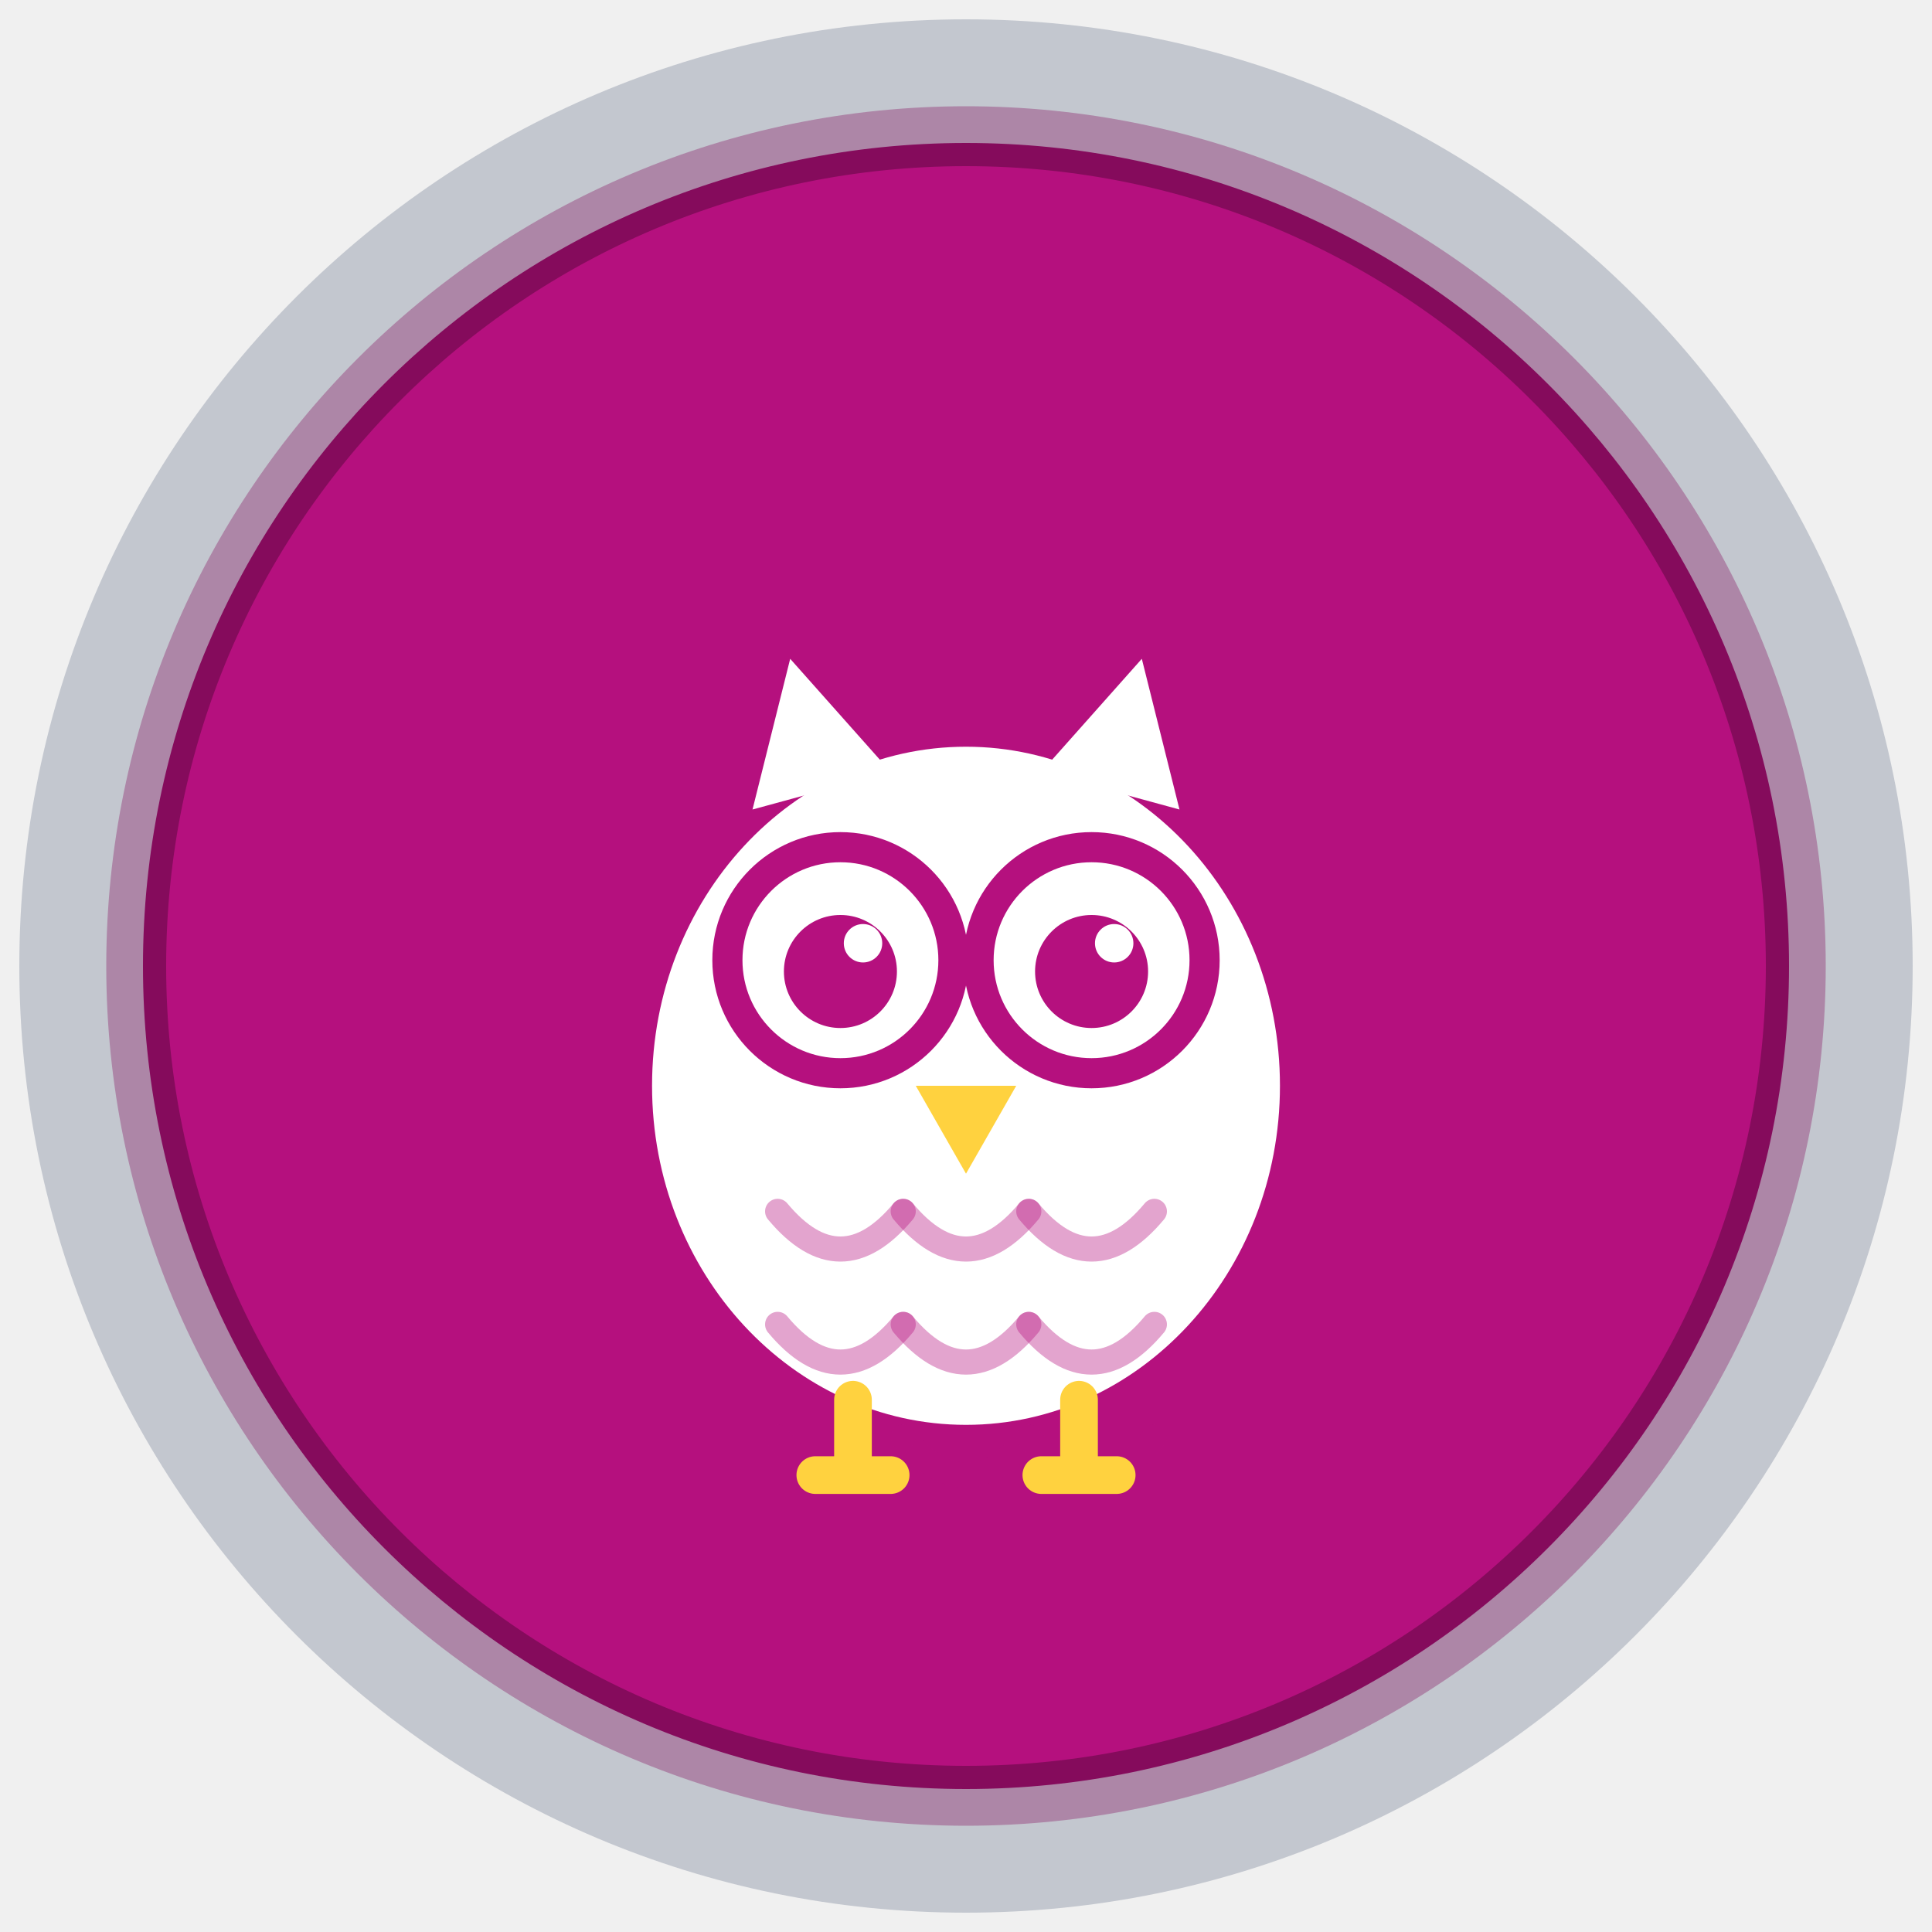
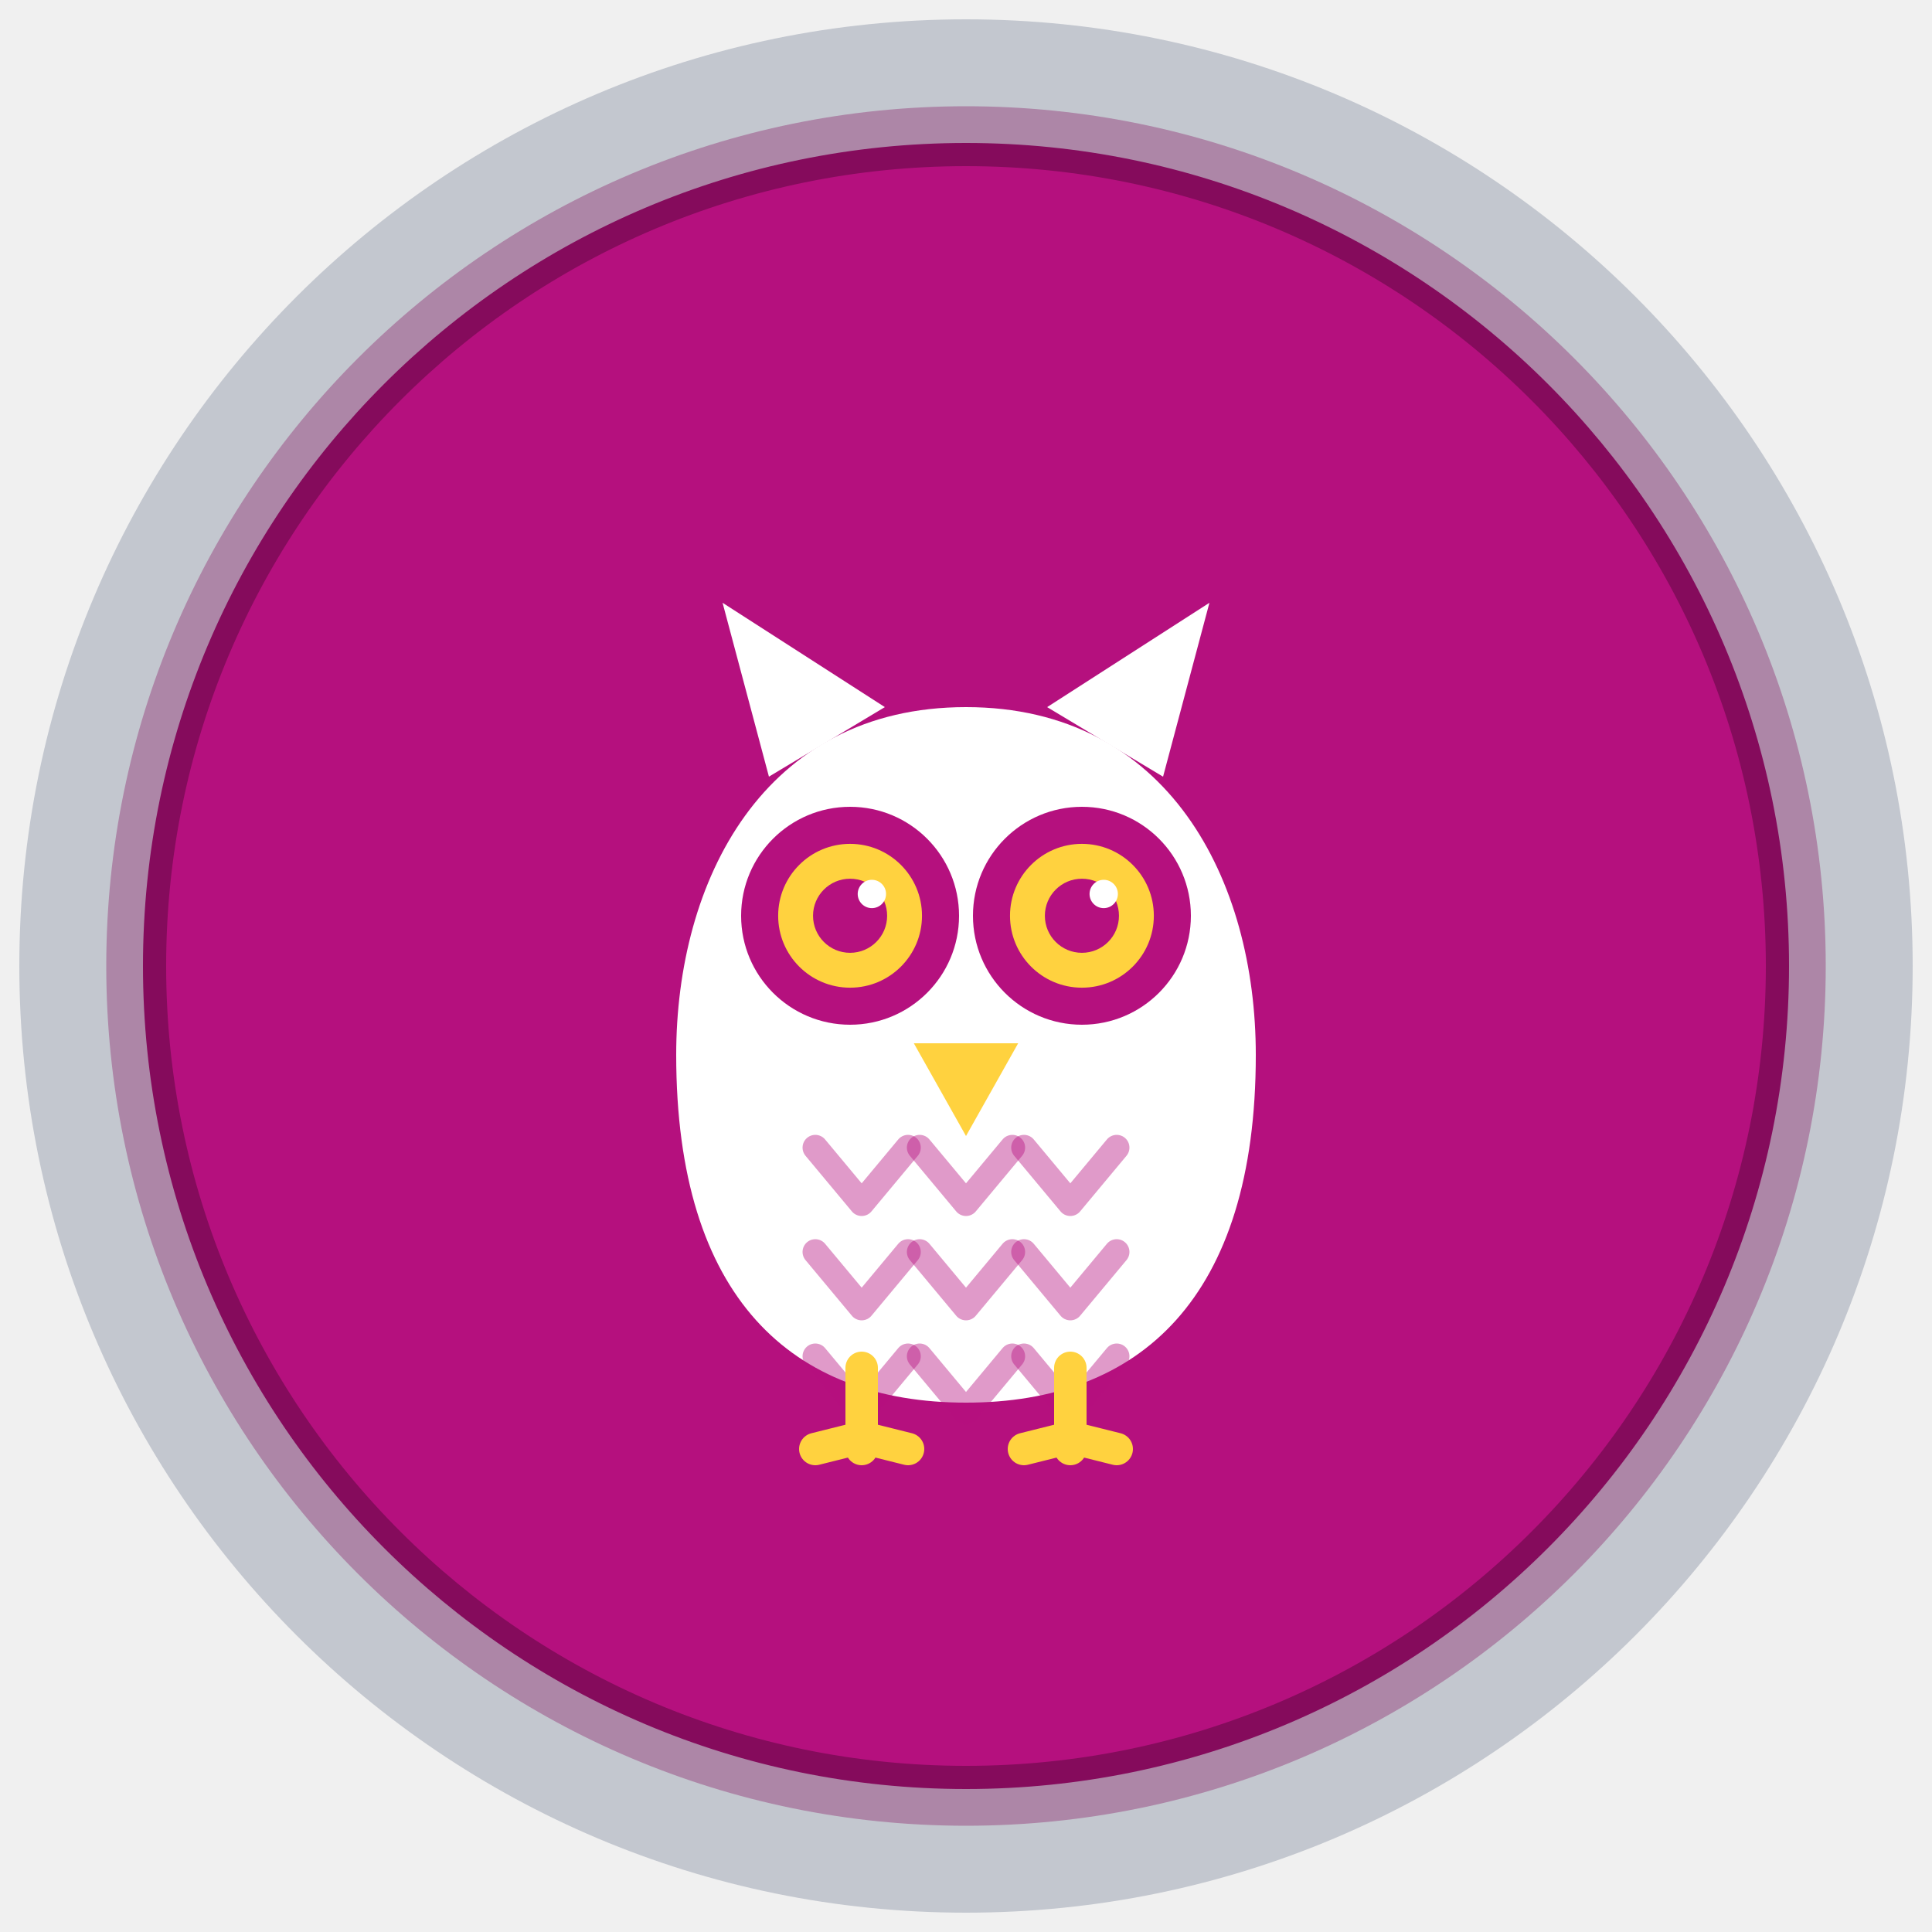
<svg xmlns="http://www.w3.org/2000/svg" viewBox="-100 -100 200 200" width="400" height="400">
  <circle r="98" fill="#C3C7CF" />
  <circle r="89" fill="#850B5C" opacity=".35" />
  <circle r="84" fill="#B5107E" />
  <circle r="84" fill="none" stroke="#850B5C" stroke-width="2.4" />
-   <g transform="translate(0 2) scale(1.3)">
-     <ellipse cx="0" cy="8" rx="25" ry="27" fill="#FFFFFF" />
-     <path d="M-17,-14 L-14,-26 L-6,-17Z M17,-14 L14,-26 L6,-17Z" fill="#FFFFFF" />
-     <circle cx="-10" cy="-2" r="9" fill="#FFFFFF" stroke="#B5107E" stroke-width="2.4" />
-     <circle cx="-10" cy="-1.1" r="4.5" fill="#B5107E" />
-     <circle cx="-8.2" cy="-3.35" r="1.53" fill="#FFFFFF" />
-     <circle cx="10" cy="-2" r="9" fill="#FFFFFF" stroke="#B5107E" stroke-width="2.4" />
-     <circle cx="10" cy="-1.1" r="4.5" fill="#B5107E" />
-     <circle cx="11.8" cy="-3.35" r="1.53" fill="#FFFFFF" />
-     <path d="M-4,8 L4,8 L0,15Z" fill="#FFD23F" />
-     <path d="M-15,18 q5,6 10,0" stroke="#B5107E" stroke-width="2" stroke-opacity=".38" fill="none" stroke-linecap="round" />
-     <path d="M-5,18 q5,6 10,0" stroke="#B5107E" stroke-width="2" stroke-opacity=".38" fill="none" stroke-linecap="round" />
-     <path d="M5,18 q5,6 10,0" stroke="#B5107E" stroke-width="2" stroke-opacity=".38" fill="none" stroke-linecap="round" />
-     <path d="M-15,27 q5,6 10,0" stroke="#B5107E" stroke-width="2" stroke-opacity=".38" fill="none" stroke-linecap="round" />
-     <path d="M-5,27 q5,6 10,0" stroke="#B5107E" stroke-width="2" stroke-opacity=".38" fill="none" stroke-linecap="round" />
-     <path d="M5,27 q5,6 10,0" stroke="#B5107E" stroke-width="2" stroke-opacity=".38" fill="none" stroke-linecap="round" />
-     <path d="M-15,36 q5,6 10,0" stroke="#B5107E" stroke-width="2" stroke-opacity=".38" fill="none" stroke-linecap="round" />
-     <path d="M-5,36 q5,6 10,0" stroke="#B5107E" stroke-width="2" stroke-opacity=".38" fill="none" stroke-linecap="round" />
-     <path d="M5,36 q5,6 10,0" stroke="#B5107E" stroke-width="2" stroke-opacity=".38" fill="none" stroke-linecap="round" />
-     <path d="M-9,33 v6 M-12,39 h6 M9,33 v6 M6,39 h6" stroke="#FFD23F" stroke-width="3" stroke-linecap="round" fill="none" />
+   <g transform="translate(0 2) scale(1.2)">
+     <path d="M0,-24 C17.5,-24 25,-9.0 25,6 C25,27.0 15.0,36 0,36 C-15.0,36 -25,27.0 -25,6 C-25,-9.0 -17.5,-24 0,-24Z" fill="#FFFFFF" />
+     <path d="M-17,-18 L-21,-33 L-7,-24Z M17,-18 L21,-33 L7,-24Z" fill="#FFFFFF" />
+     <circle cx="-10" cy="-6" r="9.4" fill="#B5107E" />
+     <circle cx="-10" cy="-6" r="6.204" fill="#FFD23F" />
+     <circle cx="-10" cy="-6" r="3.196" fill="#B5107E" />
+     <circle cx="-8.12" cy="-7.88" r="1.222" fill="#FFFFFF" />
+     <circle cx="10" cy="-6" r="9.4" fill="#B5107E" />
+     <circle cx="10" cy="-6" r="6.204" fill="#FFD23F" />
+     <circle cx="10" cy="-6" r="3.196" fill="#B5107E" />
+     <circle cx="11.88" cy="-7.88" r="1.222" fill="#FFFFFF" />
+     <path d="M-4.5,5 L4.5,5 L0,13Z" fill="#FFD23F" />
+     <path d="M-13.0,14 l4.0,4.8 l4.0,-4.8" stroke="#B5107E" stroke-width="2.2" stroke-opacity=".42" fill="none" stroke-linecap="round" stroke-linejoin="round" />
+     <path d="M-4.0,14 l4.0,4.8 l4.0,-4.8" stroke="#B5107E" stroke-width="2.2" stroke-opacity=".42" fill="none" stroke-linecap="round" stroke-linejoin="round" />
+     <path d="M5.0,14 l4.0,4.8 l4.0,-4.8" stroke="#B5107E" stroke-width="2.2" stroke-opacity=".42" fill="none" stroke-linecap="round" stroke-linejoin="round" />
+     <path d="M-13.0,23 l4.0,4.8 l4.0,-4.8" stroke="#B5107E" stroke-width="2.2" stroke-opacity=".42" fill="none" stroke-linecap="round" stroke-linejoin="round" />
+     <path d="M-4.0,23 l4.0,4.8 l4.0,-4.8" stroke="#B5107E" stroke-width="2.2" stroke-opacity=".42" fill="none" stroke-linecap="round" stroke-linejoin="round" />
+     <path d="M5.0,23 l4.0,4.8 l4.0,-4.8" stroke="#B5107E" stroke-width="2.2" stroke-opacity=".42" fill="none" stroke-linecap="round" stroke-linejoin="round" />
+     <path d="M-13.0,32 l4.0,4.8 l4.0,-4.8" stroke="#B5107E" stroke-width="2.2" stroke-opacity=".42" fill="none" stroke-linecap="round" stroke-linejoin="round" />
+     <path d="M-4.0,32 l4.0,4.8 l4.0,-4.8" stroke="#B5107E" stroke-width="2.2" stroke-opacity=".42" fill="none" stroke-linecap="round" stroke-linejoin="round" />
+     <path d="M5.0,32 l4.0,4.8 l4.0,-4.8" stroke="#B5107E" stroke-width="2.2" stroke-opacity=".42" fill="none" stroke-linecap="round" stroke-linejoin="round" />
+     <path d="M-9,33 v7 M-13,40 l4,-1 M-5,40 l-4,-1 M9,33 v7 M13,40 l-4,-1 M5,40 l4,-1" stroke="#FFD23F" stroke-width="2.8" stroke-linecap="round" fill="none" />
  </g>
</svg>
